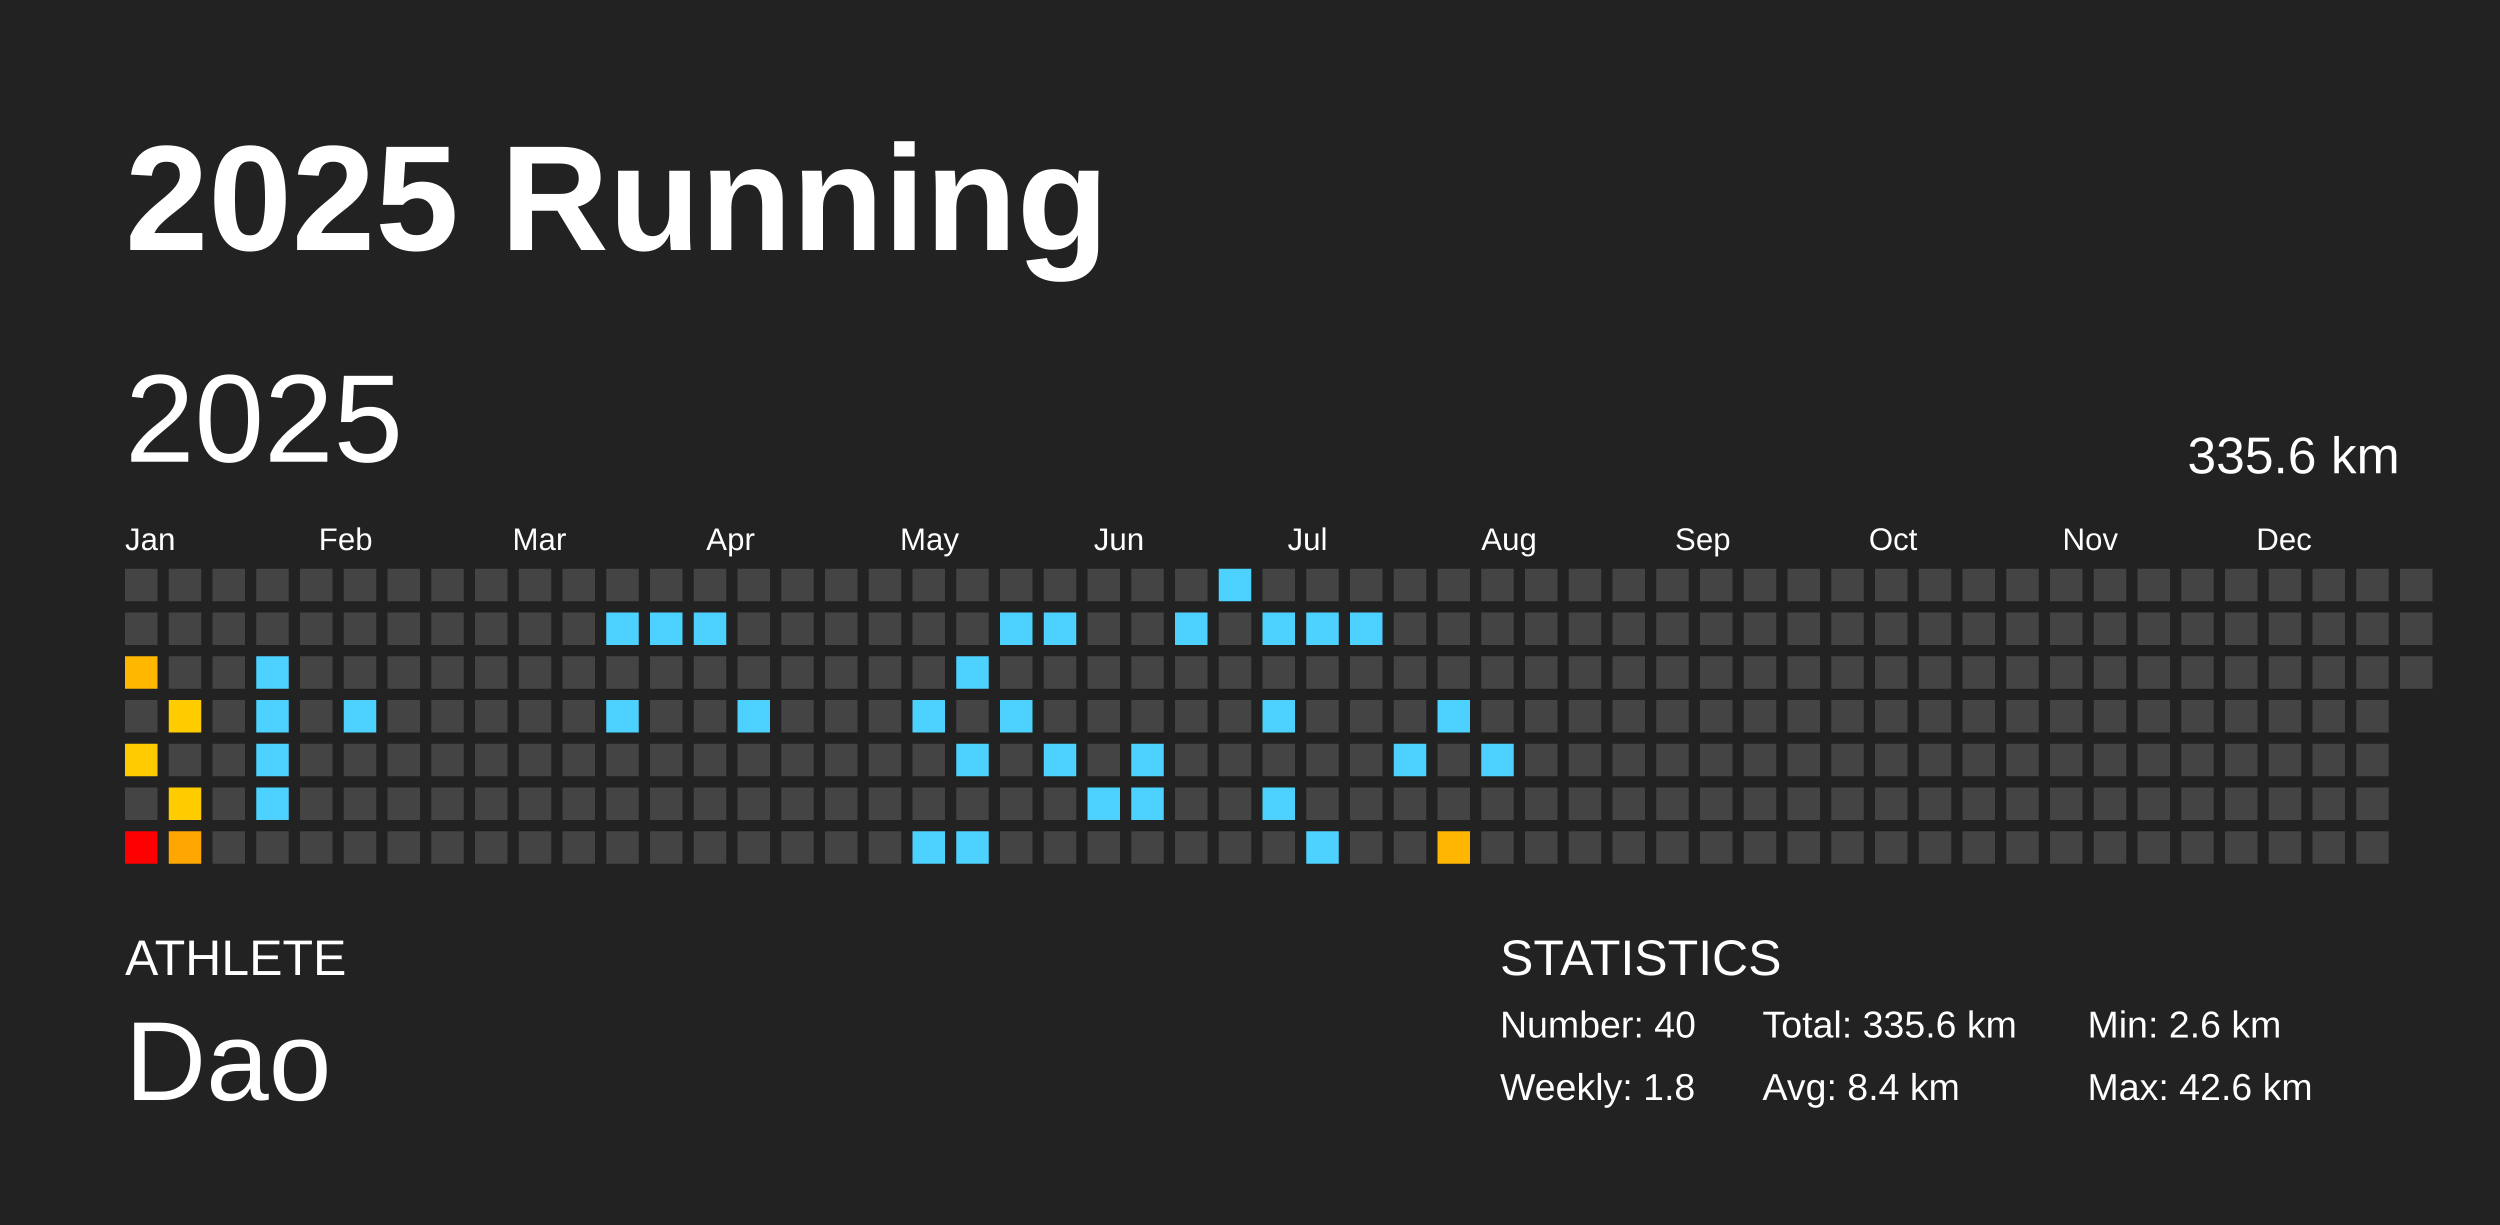
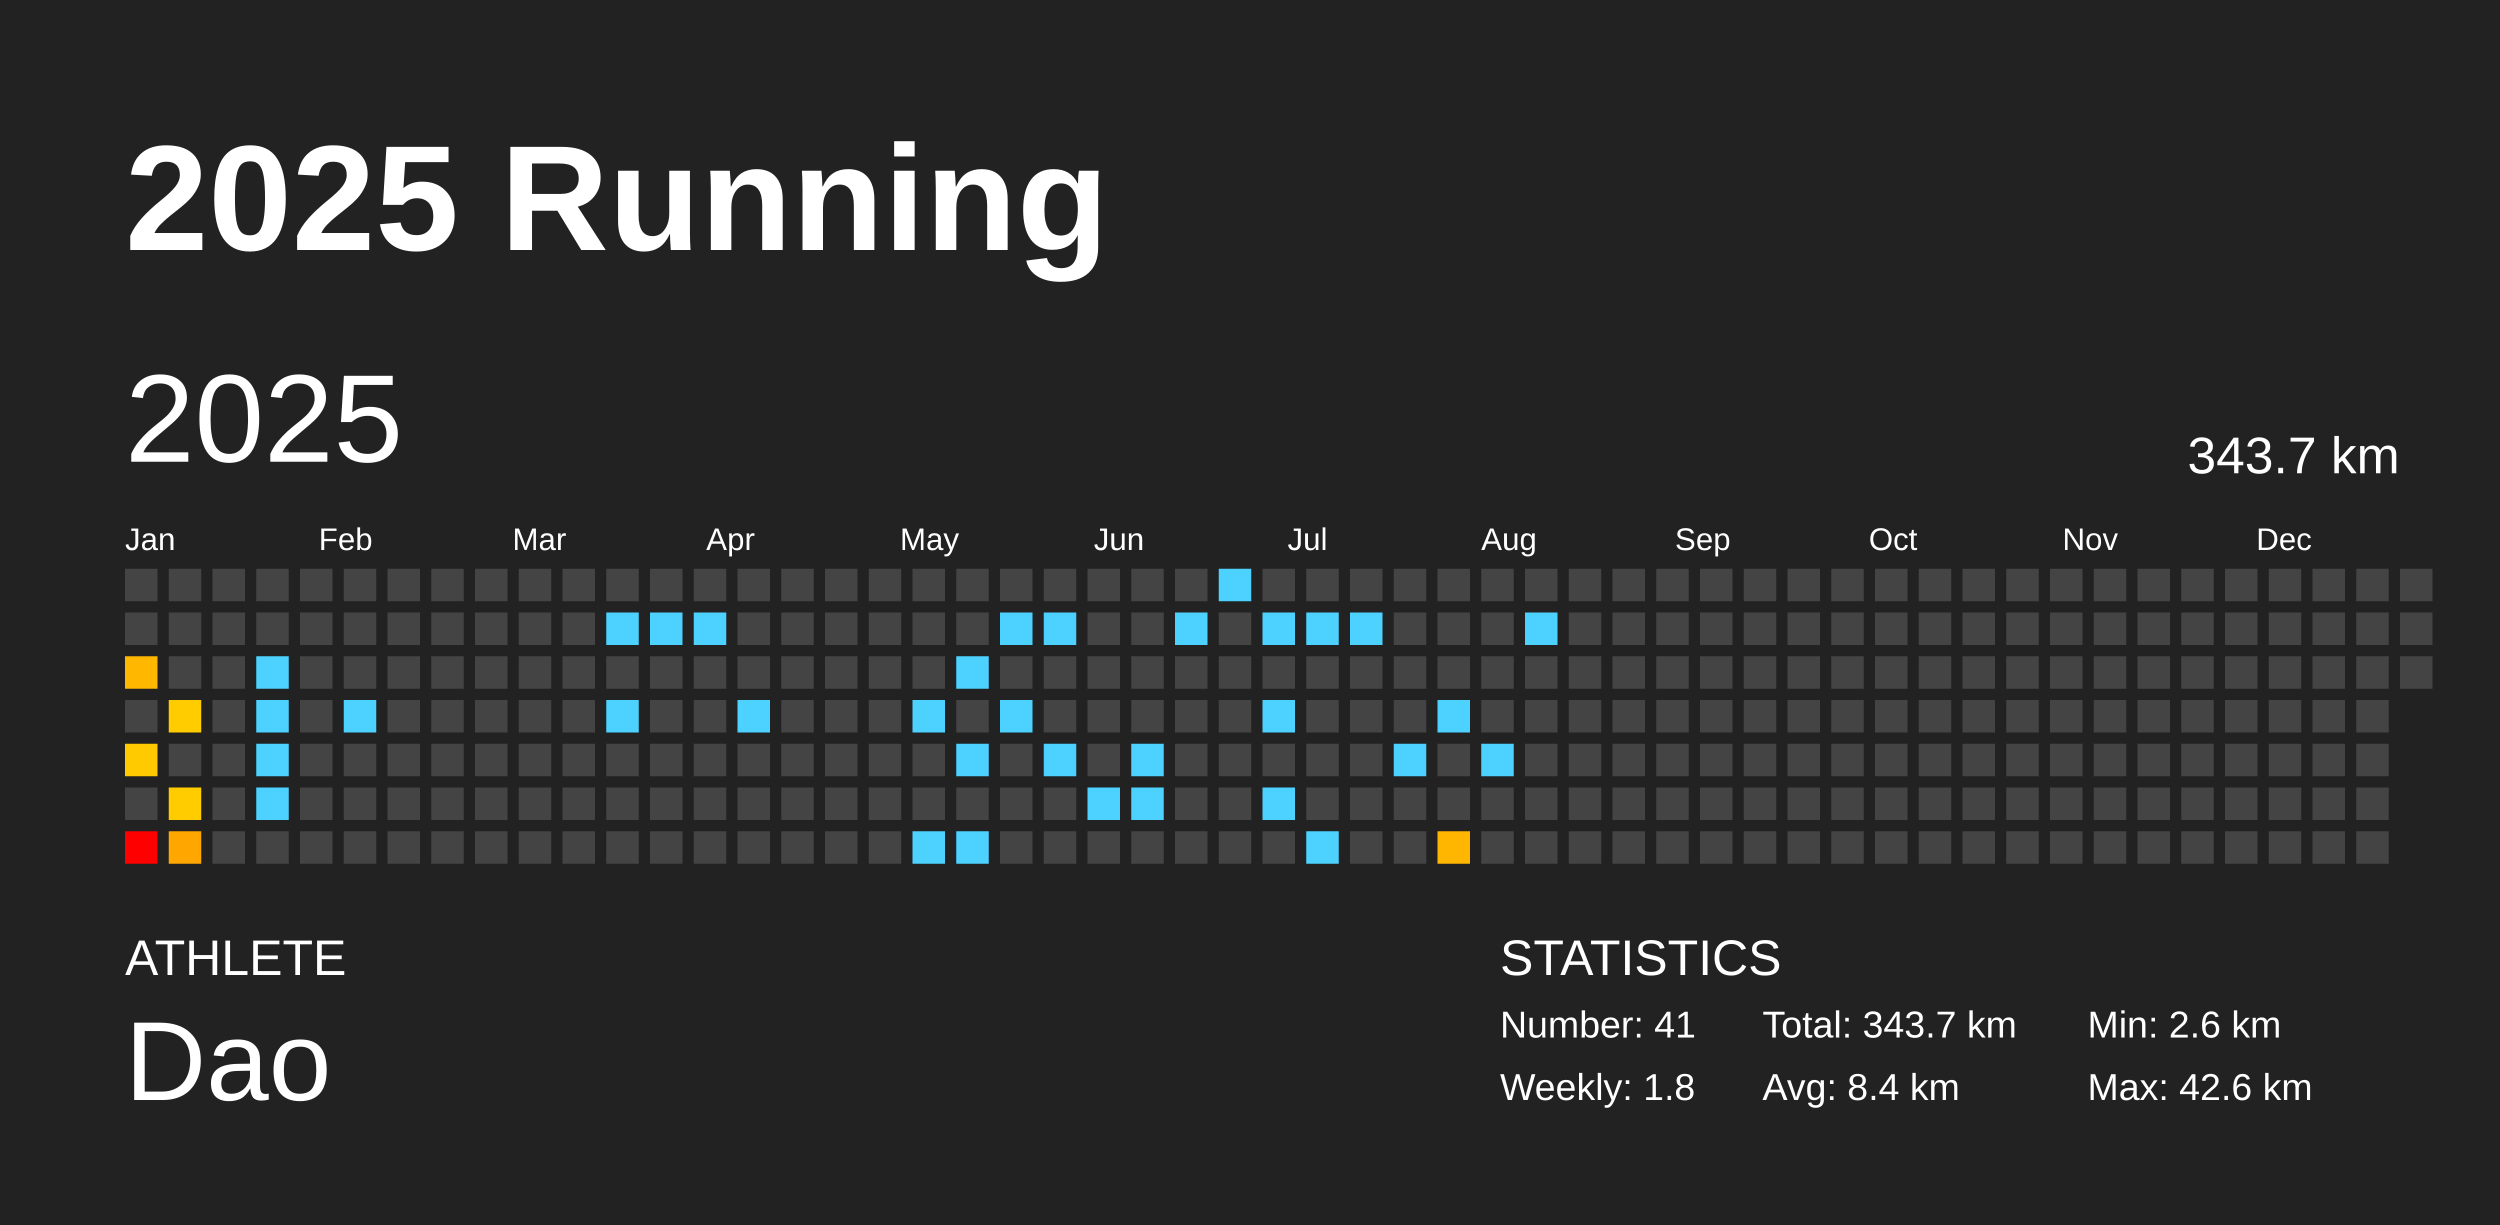
<svg xmlns="http://www.w3.org/2000/svg" baseProfile="full" height="98mm" version="1.1" viewBox="0,0,200,98" width="200mm">
  <defs />
  <rect fill="#222222" height="98" width="200" x="0" y="0" />
  <text fill="#FFFFFF" style="font-size:12px; font-family:Arial; font-weight:bold;" x="10" y="20">2025 Running</text>
  <text fill="#FFFFFF" style="font-size:4px; font-family:Arial" x="10" y="78">ATHLETE</text>
  <text fill="#FFFFFF" style="font-size:9px; font-family:Arial" x="10" y="88">Dao</text>
  <text fill="#FFFFFF" style="font-size:4px; font-family:Arial" x="120" y="78">STATISTICS</text>
-   <text fill="#FFFFFF" style="font-size:3px; font-family:Arial" x="120" y="83">Number: 40</text>
+   <text fill="#FFFFFF" style="font-size:3px; font-family:Arial" x="120" y="83">Number: 41</text>
  <text fill="#FFFFFF" style="font-size:3px; font-family:Arial" x="120" y="88">Weekly: 1.8</text>
-   <text fill="#FFFFFF" style="font-size:3px; font-family:Arial" x="141" y="83">Total: 335.6 km</text>
+   <text fill="#FFFFFF" style="font-size:3px; font-family:Arial" x="141" y="83">Total: 343.7 km</text>
  <text fill="#FFFFFF" style="font-size:3px; font-family:Arial" x="141" y="88">Avg: 8.4 km</text>
  <text fill="#FFFFFF" style="font-size:3px; font-family:Arial" x="167" y="83">Min: 2.6 km</text>
  <text fill="#FFFFFF" style="font-size:3px; font-family:Arial" x="167" y="88">Max: 42.6 km</text>
  <text dominant-baseline="hanging" fill="#FFFFFF" style="font-size:10.0px; font-family:Arial;" x="10" y="30">2025</text>
-   <text dominant-baseline="hanging" fill="#FFFFFF" style="font-size:4.125px; font-family:Arial;" x="175" y="35">335.6 km</text>
+   <text dominant-baseline="hanging" fill="#FFFFFF" style="font-size:4.125px; font-family:Arial;" x="175" y="35">343.7 km</text>
  <text fill="#FFFFFF" style="font-size:2.5px; font-family:Arial" x="10.0" y="44">Jan</text>
  <text fill="#FFFFFF" style="font-size:2.5px; font-family:Arial" x="25.5" y="44">Feb</text>
  <text fill="#FFFFFF" style="font-size:2.5px; font-family:Arial" x="41.0" y="44">Mar</text>
  <text fill="#FFFFFF" style="font-size:2.5px; font-family:Arial" x="56.5" y="44">Apr</text>
  <text fill="#FFFFFF" style="font-size:2.5px; font-family:Arial" x="72.0" y="44">May</text>
  <text fill="#FFFFFF" style="font-size:2.5px; font-family:Arial" x="87.5" y="44">Jun</text>
  <text fill="#FFFFFF" style="font-size:2.5px; font-family:Arial" x="103.0" y="44">Jul</text>
  <text fill="#FFFFFF" style="font-size:2.5px; font-family:Arial" x="118.5" y="44">Aug</text>
  <text fill="#FFFFFF" style="font-size:2.5px; font-family:Arial" x="134.0" y="44">Sep</text>
  <text fill="#FFFFFF" style="font-size:2.5px; font-family:Arial" x="149.5" y="44">Oct</text>
  <text fill="#FFFFFF" style="font-size:2.5px; font-family:Arial" x="165.0" y="44">Nov</text>
  <text fill="#FFFFFF" style="font-size:2.5px; font-family:Arial" x="180.5" y="44">Dec</text>
  <rect fill="#444444" height="2.6" width="2.6" x="10.0" y="45.5" />
  <rect fill="#444444" height="2.6" width="2.6" x="10.0" y="49.0" />
  <rect fill="#ffb700" height="2.6" width="2.6" x="10.0" y="52.5" />
  <rect fill="#444444" height="2.6" width="2.6" x="10.0" y="56.0" />
  <rect fill="#ffcb00" height="2.6" width="2.6" x="10.0" y="59.5" />
  <rect fill="#444444" height="2.6" width="2.6" x="10.0" y="63.0" />
  <rect fill="red" height="2.6" width="2.6" x="10.0" y="66.5" />
  <rect fill="#444444" height="2.6" width="2.6" x="13.5" y="45.5" />
  <rect fill="#444444" height="2.6" width="2.6" x="13.5" y="49.0" />
  <rect fill="#444444" height="2.6" width="2.6" x="13.5" y="52.5" />
  <rect fill="#ffcc00" height="2.6" width="2.6" x="13.5" y="56.0" />
  <rect fill="#444444" height="2.6" width="2.6" x="13.5" y="59.5" />
  <rect fill="#ffcc00" height="2.6" width="2.6" x="13.5" y="63.0" />
  <rect fill="#ffa600" height="2.6" width="2.6" x="13.5" y="66.5" />
  <rect fill="#444444" height="2.6" width="2.6" x="17.0" y="45.5" />
  <rect fill="#444444" height="2.6" width="2.6" x="17.0" y="49.0" />
  <rect fill="#444444" height="2.6" width="2.6" x="17.0" y="52.5" />
  <rect fill="#444444" height="2.6" width="2.6" x="17.0" y="56.0" />
  <rect fill="#444444" height="2.6" width="2.6" x="17.0" y="59.5" />
  <rect fill="#444444" height="2.6" width="2.6" x="17.0" y="63.0" />
  <rect fill="#444444" height="2.6" width="2.6" x="17.0" y="66.5" />
  <rect fill="#444444" height="2.6" width="2.6" x="20.5" y="45.5" />
  <rect fill="#444444" height="2.6" width="2.6" x="20.5" y="49.0" />
  <rect fill="#4dd2ff" height="2.6" width="2.6" x="20.5" y="52.5" />
  <rect fill="#4dd2ff" height="2.6" width="2.6" x="20.5" y="56.0" />
  <rect fill="#4dd2ff" height="2.6" width="2.6" x="20.5" y="59.5" />
  <rect fill="#4dd2ff" height="2.6" width="2.6" x="20.5" y="63.0" />
  <rect fill="#444444" height="2.6" width="2.6" x="20.5" y="66.5" />
  <rect fill="#444444" height="2.6" width="2.6" x="24.0" y="45.5" />
  <rect fill="#444444" height="2.6" width="2.6" x="24.0" y="49.0" />
  <rect fill="#444444" height="2.6" width="2.6" x="24.0" y="52.5" />
  <rect fill="#444444" height="2.6" width="2.6" x="24.0" y="56.0" />
  <rect fill="#444444" height="2.6" width="2.6" x="24.0" y="59.5" />
  <rect fill="#444444" height="2.6" width="2.6" x="24.0" y="63.0" />
  <rect fill="#444444" height="2.6" width="2.6" x="24.0" y="66.5" />
  <rect fill="#444444" height="2.6" width="2.6" x="27.5" y="45.5" />
  <rect fill="#444444" height="2.6" width="2.6" x="27.5" y="49.0" />
  <rect fill="#444444" height="2.6" width="2.6" x="27.5" y="52.5" />
  <rect fill="#4dd2ff" height="2.6" width="2.6" x="27.5" y="56.0" />
  <rect fill="#444444" height="2.6" width="2.6" x="27.5" y="59.5" />
  <rect fill="#444444" height="2.6" width="2.6" x="27.5" y="63.0" />
  <rect fill="#444444" height="2.6" width="2.6" x="27.5" y="66.5" />
  <rect fill="#444444" height="2.6" width="2.6" x="31.0" y="45.5" />
  <rect fill="#444444" height="2.6" width="2.6" x="31.0" y="49.0" />
  <rect fill="#444444" height="2.6" width="2.6" x="31.0" y="52.5" />
  <rect fill="#444444" height="2.6" width="2.6" x="31.0" y="56.0" />
  <rect fill="#444444" height="2.6" width="2.6" x="31.0" y="59.5" />
  <rect fill="#444444" height="2.6" width="2.6" x="31.0" y="63.0" />
  <rect fill="#444444" height="2.6" width="2.6" x="31.0" y="66.5" />
  <rect fill="#444444" height="2.6" width="2.6" x="34.5" y="45.5" />
  <rect fill="#444444" height="2.6" width="2.6" x="34.5" y="49.0" />
  <rect fill="#444444" height="2.6" width="2.6" x="34.5" y="52.5" />
  <rect fill="#444444" height="2.6" width="2.6" x="34.5" y="56.0" />
  <rect fill="#444444" height="2.6" width="2.6" x="34.5" y="59.5" />
  <rect fill="#444444" height="2.6" width="2.6" x="34.5" y="63.0" />
  <rect fill="#444444" height="2.6" width="2.6" x="34.5" y="66.5" />
  <rect fill="#444444" height="2.6" width="2.6" x="38.0" y="45.5" />
  <rect fill="#444444" height="2.6" width="2.6" x="38.0" y="49.0" />
  <rect fill="#444444" height="2.6" width="2.6" x="38.0" y="52.5" />
  <rect fill="#444444" height="2.6" width="2.6" x="38.0" y="56.0" />
  <rect fill="#444444" height="2.6" width="2.6" x="38.0" y="59.5" />
  <rect fill="#444444" height="2.6" width="2.6" x="38.0" y="63.0" />
  <rect fill="#444444" height="2.6" width="2.6" x="38.0" y="66.5" />
  <rect fill="#444444" height="2.6" width="2.6" x="41.5" y="45.5" />
  <rect fill="#444444" height="2.6" width="2.6" x="41.5" y="49.0" />
  <rect fill="#444444" height="2.6" width="2.6" x="41.5" y="52.5" />
  <rect fill="#444444" height="2.6" width="2.6" x="41.5" y="56.0" />
  <rect fill="#444444" height="2.6" width="2.6" x="41.5" y="59.5" />
  <rect fill="#444444" height="2.6" width="2.6" x="41.5" y="63.0" />
  <rect fill="#444444" height="2.6" width="2.6" x="41.5" y="66.5" />
  <rect fill="#444444" height="2.6" width="2.6" x="45.0" y="45.5" />
  <rect fill="#444444" height="2.6" width="2.6" x="45.0" y="49.0" />
  <rect fill="#444444" height="2.6" width="2.6" x="45.0" y="52.5" />
  <rect fill="#444444" height="2.6" width="2.6" x="45.0" y="56.0" />
  <rect fill="#444444" height="2.6" width="2.6" x="45.0" y="59.5" />
  <rect fill="#444444" height="2.6" width="2.6" x="45.0" y="63.0" />
  <rect fill="#444444" height="2.6" width="2.6" x="45.0" y="66.5" />
  <rect fill="#444444" height="2.6" width="2.6" x="48.5" y="45.5" />
  <rect fill="#4dd2ff" height="2.6" width="2.6" x="48.5" y="49.0" />
  <rect fill="#444444" height="2.6" width="2.6" x="48.5" y="52.5" />
  <rect fill="#4dd2ff" height="2.6" width="2.6" x="48.5" y="56.0" />
  <rect fill="#444444" height="2.6" width="2.6" x="48.5" y="59.5" />
  <rect fill="#444444" height="2.6" width="2.6" x="48.5" y="63.0" />
  <rect fill="#444444" height="2.6" width="2.6" x="48.5" y="66.5" />
  <rect fill="#444444" height="2.6" width="2.6" x="52.0" y="45.5" />
  <rect fill="#4dd2ff" height="2.6" width="2.6" x="52.0" y="49.0" />
  <rect fill="#444444" height="2.6" width="2.6" x="52.0" y="52.5" />
  <rect fill="#444444" height="2.6" width="2.6" x="52.0" y="56.0" />
  <rect fill="#444444" height="2.6" width="2.6" x="52.0" y="59.5" />
  <rect fill="#444444" height="2.6" width="2.6" x="52.0" y="63.0" />
  <rect fill="#444444" height="2.6" width="2.6" x="52.0" y="66.5" />
  <rect fill="#444444" height="2.6" width="2.6" x="55.5" y="45.5" />
  <rect fill="#4dd2ff" height="2.6" width="2.6" x="55.5" y="49.0" />
  <rect fill="#444444" height="2.6" width="2.6" x="55.5" y="52.5" />
  <rect fill="#444444" height="2.6" width="2.6" x="55.5" y="56.0" />
  <rect fill="#444444" height="2.6" width="2.6" x="55.5" y="59.5" />
  <rect fill="#444444" height="2.6" width="2.6" x="55.5" y="63.0" />
  <rect fill="#444444" height="2.6" width="2.6" x="55.5" y="66.5" />
  <rect fill="#444444" height="2.6" width="2.6" x="59.0" y="45.5" />
  <rect fill="#444444" height="2.6" width="2.6" x="59.0" y="49.0" />
  <rect fill="#444444" height="2.6" width="2.6" x="59.0" y="52.5" />
  <rect fill="#4dd2ff" height="2.6" width="2.6" x="59.0" y="56.0" />
  <rect fill="#444444" height="2.6" width="2.6" x="59.0" y="59.5" />
  <rect fill="#444444" height="2.6" width="2.6" x="59.0" y="63.0" />
  <rect fill="#444444" height="2.6" width="2.6" x="59.0" y="66.5" />
  <rect fill="#444444" height="2.6" width="2.6" x="62.5" y="45.5" />
  <rect fill="#444444" height="2.6" width="2.6" x="62.5" y="49.0" />
  <rect fill="#444444" height="2.6" width="2.6" x="62.5" y="52.5" />
  <rect fill="#444444" height="2.6" width="2.6" x="62.5" y="56.0" />
  <rect fill="#444444" height="2.6" width="2.6" x="62.5" y="59.5" />
  <rect fill="#444444" height="2.6" width="2.6" x="62.5" y="63.0" />
  <rect fill="#444444" height="2.6" width="2.6" x="62.5" y="66.5" />
  <rect fill="#444444" height="2.6" width="2.6" x="66.0" y="45.5" />
  <rect fill="#444444" height="2.6" width="2.6" x="66.0" y="49.0" />
  <rect fill="#444444" height="2.6" width="2.6" x="66.0" y="52.5" />
  <rect fill="#444444" height="2.6" width="2.6" x="66.0" y="56.0" />
  <rect fill="#444444" height="2.6" width="2.6" x="66.0" y="59.5" />
  <rect fill="#444444" height="2.6" width="2.6" x="66.0" y="63.0" />
  <rect fill="#444444" height="2.6" width="2.6" x="66.0" y="66.5" />
  <rect fill="#444444" height="2.6" width="2.6" x="69.5" y="45.5" />
  <rect fill="#444444" height="2.6" width="2.6" x="69.5" y="49.0" />
  <rect fill="#444444" height="2.6" width="2.6" x="69.5" y="52.5" />
  <rect fill="#444444" height="2.6" width="2.6" x="69.5" y="56.0" />
  <rect fill="#444444" height="2.6" width="2.6" x="69.5" y="59.5" />
  <rect fill="#444444" height="2.6" width="2.6" x="69.5" y="63.0" />
  <rect fill="#444444" height="2.6" width="2.6" x="69.5" y="66.5" />
  <rect fill="#444444" height="2.6" width="2.6" x="73.0" y="45.5" />
  <rect fill="#444444" height="2.6" width="2.6" x="73.0" y="49.0" />
  <rect fill="#444444" height="2.6" width="2.6" x="73.0" y="52.5" />
  <rect fill="#4dd2ff" height="2.6" width="2.6" x="73.0" y="56.0" />
  <rect fill="#444444" height="2.6" width="2.6" x="73.0" y="59.5" />
  <rect fill="#444444" height="2.6" width="2.6" x="73.0" y="63.0" />
  <rect fill="#4dd2ff" height="2.6" width="2.6" x="73.0" y="66.5" />
  <rect fill="#444444" height="2.6" width="2.6" x="76.5" y="45.5" />
  <rect fill="#444444" height="2.6" width="2.6" x="76.5" y="49.0" />
  <rect fill="#4dd2ff" height="2.6" width="2.6" x="76.5" y="52.5" />
  <rect fill="#444444" height="2.6" width="2.6" x="76.5" y="56.0" />
  <rect fill="#4dd2ff" height="2.6" width="2.6" x="76.5" y="59.5" />
  <rect fill="#444444" height="2.6" width="2.6" x="76.5" y="63.0" />
  <rect fill="#4dd2ff" height="2.6" width="2.6" x="76.5" y="66.5" />
  <rect fill="#444444" height="2.6" width="2.6" x="80.0" y="45.5" />
  <rect fill="#4dd2ff" height="2.6" width="2.6" x="80.0" y="49.0" />
  <rect fill="#444444" height="2.6" width="2.6" x="80.0" y="52.5" />
  <rect fill="#4dd2ff" height="2.6" width="2.6" x="80.0" y="56.0" />
  <rect fill="#444444" height="2.6" width="2.6" x="80.0" y="59.5" />
  <rect fill="#444444" height="2.6" width="2.6" x="80.0" y="63.0" />
  <rect fill="#444444" height="2.6" width="2.6" x="80.0" y="66.5" />
  <rect fill="#444444" height="2.6" width="2.6" x="83.5" y="45.5" />
  <rect fill="#4dd2ff" height="2.6" width="2.6" x="83.5" y="49.0" />
  <rect fill="#444444" height="2.6" width="2.6" x="83.5" y="52.5" />
  <rect fill="#444444" height="2.6" width="2.6" x="83.5" y="56.0" />
  <rect fill="#4dd2ff" height="2.6" width="2.6" x="83.5" y="59.5" />
  <rect fill="#444444" height="2.6" width="2.6" x="83.5" y="63.0" />
  <rect fill="#444444" height="2.6" width="2.6" x="83.5" y="66.5" />
  <rect fill="#444444" height="2.6" width="2.6" x="87.0" y="45.5" />
  <rect fill="#444444" height="2.6" width="2.6" x="87.0" y="49.0" />
  <rect fill="#444444" height="2.6" width="2.6" x="87.0" y="52.5" />
  <rect fill="#444444" height="2.6" width="2.6" x="87.0" y="56.0" />
  <rect fill="#444444" height="2.6" width="2.6" x="87.0" y="59.5" />
  <rect fill="#4dd2ff" height="2.6" width="2.6" x="87.0" y="63.0" />
  <rect fill="#444444" height="2.6" width="2.6" x="87.0" y="66.5" />
  <rect fill="#444444" height="2.6" width="2.6" x="90.5" y="45.5" />
  <rect fill="#444444" height="2.6" width="2.6" x="90.5" y="49.0" />
  <rect fill="#444444" height="2.6" width="2.6" x="90.5" y="52.5" />
  <rect fill="#444444" height="2.6" width="2.6" x="90.5" y="56.0" />
  <rect fill="#4dd2ff" height="2.6" width="2.6" x="90.5" y="59.5" />
  <rect fill="#4dd2ff" height="2.6" width="2.6" x="90.5" y="63.0" />
  <rect fill="#444444" height="2.6" width="2.6" x="90.5" y="66.5" />
  <rect fill="#444444" height="2.6" width="2.6" x="94.0" y="45.5" />
  <rect fill="#4dd2ff" height="2.6" width="2.6" x="94.0" y="49.0" />
  <rect fill="#444444" height="2.6" width="2.6" x="94.0" y="52.5" />
  <rect fill="#444444" height="2.6" width="2.6" x="94.0" y="56.0" />
  <rect fill="#444444" height="2.6" width="2.6" x="94.0" y="59.5" />
  <rect fill="#444444" height="2.6" width="2.6" x="94.0" y="63.0" />
  <rect fill="#444444" height="2.6" width="2.6" x="94.0" y="66.5" />
  <rect fill="#4dd2ff" height="2.6" width="2.6" x="97.5" y="45.5" />
  <rect fill="#444444" height="2.6" width="2.6" x="97.5" y="49.0" />
  <rect fill="#444444" height="2.6" width="2.6" x="97.5" y="52.5" />
  <rect fill="#444444" height="2.6" width="2.6" x="97.5" y="56.0" />
  <rect fill="#444444" height="2.6" width="2.6" x="97.5" y="59.5" />
  <rect fill="#444444" height="2.6" width="2.6" x="97.5" y="63.0" />
  <rect fill="#444444" height="2.6" width="2.6" x="97.5" y="66.5" />
  <rect fill="#444444" height="2.6" width="2.6" x="101.0" y="45.5" />
  <rect fill="#4dd2ff" height="2.6" width="2.6" x="101.0" y="49.0" />
  <rect fill="#444444" height="2.6" width="2.6" x="101.0" y="52.5" />
  <rect fill="#4dd2ff" height="2.6" width="2.6" x="101.0" y="56.0" />
  <rect fill="#444444" height="2.6" width="2.6" x="101.0" y="59.5" />
  <rect fill="#4dd2ff" height="2.6" width="2.6" x="101.0" y="63.0" />
  <rect fill="#444444" height="2.6" width="2.6" x="101.0" y="66.5" />
  <rect fill="#444444" height="2.6" width="2.6" x="104.5" y="45.5" />
  <rect fill="#4dd2ff" height="2.6" width="2.6" x="104.5" y="49.0" />
  <rect fill="#444444" height="2.6" width="2.6" x="104.5" y="52.5" />
  <rect fill="#444444" height="2.6" width="2.6" x="104.5" y="56.0" />
  <rect fill="#444444" height="2.6" width="2.6" x="104.5" y="59.5" />
  <rect fill="#444444" height="2.6" width="2.6" x="104.5" y="63.0" />
  <rect fill="#4dd2ff" height="2.6" width="2.6" x="104.5" y="66.5" />
  <rect fill="#444444" height="2.6" width="2.6" x="108.0" y="45.5" />
  <rect fill="#4dd2ff" height="2.6" width="2.6" x="108.0" y="49.0" />
  <rect fill="#444444" height="2.6" width="2.6" x="108.0" y="52.5" />
  <rect fill="#444444" height="2.6" width="2.6" x="108.0" y="56.0" />
  <rect fill="#444444" height="2.6" width="2.6" x="108.0" y="59.5" />
  <rect fill="#444444" height="2.6" width="2.6" x="108.0" y="63.0" />
  <rect fill="#444444" height="2.6" width="2.6" x="108.0" y="66.5" />
  <rect fill="#444444" height="2.6" width="2.6" x="111.5" y="45.5" />
  <rect fill="#444444" height="2.6" width="2.6" x="111.5" y="49.0" />
  <rect fill="#444444" height="2.6" width="2.6" x="111.5" y="52.5" />
  <rect fill="#444444" height="2.6" width="2.6" x="111.5" y="56.0" />
  <rect fill="#4dd2ff" height="2.6" width="2.6" x="111.5" y="59.5" />
  <rect fill="#444444" height="2.6" width="2.6" x="111.5" y="63.0" />
  <rect fill="#444444" height="2.6" width="2.6" x="111.5" y="66.5" />
  <rect fill="#444444" height="2.6" width="2.6" x="115.0" y="45.5" />
  <rect fill="#444444" height="2.6" width="2.6" x="115.0" y="49.0" />
  <rect fill="#444444" height="2.6" width="2.6" x="115.0" y="52.5" />
  <rect fill="#4dd2ff" height="2.6" width="2.6" x="115.0" y="56.0" />
  <rect fill="#444444" height="2.6" width="2.6" x="115.0" y="59.5" />
  <rect fill="#444444" height="2.6" width="2.6" x="115.0" y="63.0" />
  <rect fill="#ffb600" height="2.6" width="2.6" x="115.0" y="66.5" />
  <rect fill="#444444" height="2.6" width="2.6" x="118.5" y="45.5" />
  <rect fill="#444444" height="2.6" width="2.6" x="118.5" y="49.0" />
  <rect fill="#444444" height="2.6" width="2.6" x="118.5" y="52.5" />
  <rect fill="#444444" height="2.6" width="2.6" x="118.5" y="56.0" />
  <rect fill="#4dd2ff" height="2.6" width="2.6" x="118.5" y="59.5" />
  <rect fill="#444444" height="2.6" width="2.6" x="118.5" y="63.0" />
  <rect fill="#444444" height="2.6" width="2.6" x="118.5" y="66.5" />
  <rect fill="#444444" height="2.6" width="2.6" x="122.0" y="45.5" />
-   <rect fill="#444444" height="2.6" width="2.6" x="122.0" y="49.0" />
+   <rect fill="#4dd2ff" height="2.6" width="2.6" x="122.0" y="49.0" />
  <rect fill="#444444" height="2.6" width="2.6" x="122.0" y="52.5" />
  <rect fill="#444444" height="2.6" width="2.6" x="122.0" y="56.0" />
  <rect fill="#444444" height="2.6" width="2.6" x="122.0" y="59.5" />
  <rect fill="#444444" height="2.6" width="2.6" x="122.0" y="63.0" />
  <rect fill="#444444" height="2.6" width="2.6" x="122.0" y="66.5" />
  <rect fill="#444444" height="2.6" width="2.6" x="125.5" y="45.5" />
  <rect fill="#444444" height="2.6" width="2.6" x="125.5" y="49.0" />
  <rect fill="#444444" height="2.6" width="2.6" x="125.5" y="52.5" />
  <rect fill="#444444" height="2.6" width="2.6" x="125.5" y="56.0" />
  <rect fill="#444444" height="2.6" width="2.6" x="125.5" y="59.5" />
  <rect fill="#444444" height="2.6" width="2.6" x="125.5" y="63.0" />
  <rect fill="#444444" height="2.6" width="2.6" x="125.5" y="66.5" />
  <rect fill="#444444" height="2.6" width="2.6" x="129.0" y="45.5" />
  <rect fill="#444444" height="2.6" width="2.6" x="129.0" y="49.0" />
  <rect fill="#444444" height="2.6" width="2.6" x="129.0" y="52.5" />
  <rect fill="#444444" height="2.6" width="2.6" x="129.0" y="56.0" />
  <rect fill="#444444" height="2.6" width="2.6" x="129.0" y="59.5" />
  <rect fill="#444444" height="2.6" width="2.6" x="129.0" y="63.0" />
  <rect fill="#444444" height="2.6" width="2.6" x="129.0" y="66.5" />
  <rect fill="#444444" height="2.6" width="2.6" x="132.5" y="45.5" />
  <rect fill="#444444" height="2.6" width="2.6" x="132.5" y="49.0" />
  <rect fill="#444444" height="2.6" width="2.6" x="132.5" y="52.5" />
  <rect fill="#444444" height="2.6" width="2.6" x="132.5" y="56.0" />
  <rect fill="#444444" height="2.6" width="2.6" x="132.5" y="59.5" />
  <rect fill="#444444" height="2.6" width="2.6" x="132.5" y="63.0" />
  <rect fill="#444444" height="2.6" width="2.6" x="132.5" y="66.5" />
  <rect fill="#444444" height="2.6" width="2.6" x="136.0" y="45.5" />
  <rect fill="#444444" height="2.6" width="2.6" x="136.0" y="49.0" />
  <rect fill="#444444" height="2.6" width="2.6" x="136.0" y="52.5" />
  <rect fill="#444444" height="2.6" width="2.6" x="136.0" y="56.0" />
  <rect fill="#444444" height="2.6" width="2.6" x="136.0" y="59.5" />
  <rect fill="#444444" height="2.6" width="2.6" x="136.0" y="63.0" />
  <rect fill="#444444" height="2.6" width="2.6" x="136.0" y="66.5" />
  <rect fill="#444444" height="2.6" width="2.6" x="139.5" y="45.5" />
  <rect fill="#444444" height="2.6" width="2.6" x="139.5" y="49.0" />
  <rect fill="#444444" height="2.6" width="2.6" x="139.5" y="52.5" />
  <rect fill="#444444" height="2.6" width="2.6" x="139.5" y="56.0" />
  <rect fill="#444444" height="2.6" width="2.6" x="139.5" y="59.5" />
  <rect fill="#444444" height="2.6" width="2.6" x="139.5" y="63.0" />
  <rect fill="#444444" height="2.6" width="2.6" x="139.5" y="66.5" />
  <rect fill="#444444" height="2.6" width="2.6" x="143.0" y="45.5" />
  <rect fill="#444444" height="2.6" width="2.6" x="143.0" y="49.0" />
  <rect fill="#444444" height="2.6" width="2.6" x="143.0" y="52.5" />
  <rect fill="#444444" height="2.6" width="2.6" x="143.0" y="56.0" />
  <rect fill="#444444" height="2.6" width="2.6" x="143.0" y="59.5" />
  <rect fill="#444444" height="2.6" width="2.6" x="143.0" y="63.0" />
  <rect fill="#444444" height="2.6" width="2.6" x="143.0" y="66.5" />
  <rect fill="#444444" height="2.6" width="2.6" x="146.5" y="45.5" />
  <rect fill="#444444" height="2.6" width="2.6" x="146.5" y="49.0" />
  <rect fill="#444444" height="2.6" width="2.6" x="146.5" y="52.5" />
  <rect fill="#444444" height="2.6" width="2.6" x="146.5" y="56.0" />
  <rect fill="#444444" height="2.6" width="2.6" x="146.5" y="59.5" />
  <rect fill="#444444" height="2.6" width="2.6" x="146.5" y="63.0" />
  <rect fill="#444444" height="2.6" width="2.6" x="146.5" y="66.5" />
  <rect fill="#444444" height="2.6" width="2.6" x="150.0" y="45.5" />
  <rect fill="#444444" height="2.6" width="2.6" x="150.0" y="49.0" />
  <rect fill="#444444" height="2.6" width="2.6" x="150.0" y="52.5" />
  <rect fill="#444444" height="2.6" width="2.6" x="150.0" y="56.0" />
  <rect fill="#444444" height="2.6" width="2.6" x="150.0" y="59.5" />
  <rect fill="#444444" height="2.6" width="2.6" x="150.0" y="63.0" />
  <rect fill="#444444" height="2.6" width="2.6" x="150.0" y="66.5" />
  <rect fill="#444444" height="2.6" width="2.6" x="153.5" y="45.5" />
  <rect fill="#444444" height="2.6" width="2.6" x="153.5" y="49.0" />
  <rect fill="#444444" height="2.6" width="2.6" x="153.5" y="52.5" />
  <rect fill="#444444" height="2.6" width="2.6" x="153.5" y="56.0" />
  <rect fill="#444444" height="2.6" width="2.6" x="153.5" y="59.5" />
  <rect fill="#444444" height="2.6" width="2.6" x="153.5" y="63.0" />
  <rect fill="#444444" height="2.6" width="2.6" x="153.5" y="66.5" />
  <rect fill="#444444" height="2.6" width="2.6" x="157.0" y="45.5" />
  <rect fill="#444444" height="2.6" width="2.6" x="157.0" y="49.0" />
  <rect fill="#444444" height="2.6" width="2.6" x="157.0" y="52.5" />
  <rect fill="#444444" height="2.6" width="2.6" x="157.0" y="56.0" />
  <rect fill="#444444" height="2.6" width="2.6" x="157.0" y="59.5" />
  <rect fill="#444444" height="2.6" width="2.6" x="157.0" y="63.0" />
  <rect fill="#444444" height="2.6" width="2.6" x="157.0" y="66.5" />
  <rect fill="#444444" height="2.6" width="2.6" x="160.5" y="45.5" />
  <rect fill="#444444" height="2.6" width="2.6" x="160.5" y="49.0" />
  <rect fill="#444444" height="2.6" width="2.6" x="160.5" y="52.5" />
  <rect fill="#444444" height="2.6" width="2.6" x="160.5" y="56.0" />
  <rect fill="#444444" height="2.6" width="2.6" x="160.5" y="59.5" />
  <rect fill="#444444" height="2.6" width="2.6" x="160.5" y="63.0" />
  <rect fill="#444444" height="2.6" width="2.6" x="160.5" y="66.5" />
  <rect fill="#444444" height="2.6" width="2.6" x="164.0" y="45.5" />
  <rect fill="#444444" height="2.6" width="2.6" x="164.0" y="49.0" />
  <rect fill="#444444" height="2.6" width="2.6" x="164.0" y="52.5" />
  <rect fill="#444444" height="2.6" width="2.6" x="164.0" y="56.0" />
  <rect fill="#444444" height="2.6" width="2.6" x="164.0" y="59.5" />
  <rect fill="#444444" height="2.6" width="2.6" x="164.0" y="63.0" />
  <rect fill="#444444" height="2.6" width="2.6" x="164.0" y="66.5" />
  <rect fill="#444444" height="2.6" width="2.6" x="167.5" y="45.5" />
  <rect fill="#444444" height="2.6" width="2.6" x="167.5" y="49.0" />
  <rect fill="#444444" height="2.6" width="2.6" x="167.5" y="52.5" />
  <rect fill="#444444" height="2.6" width="2.6" x="167.5" y="56.0" />
  <rect fill="#444444" height="2.6" width="2.6" x="167.5" y="59.5" />
  <rect fill="#444444" height="2.6" width="2.6" x="167.5" y="63.0" />
  <rect fill="#444444" height="2.6" width="2.6" x="167.5" y="66.5" />
  <rect fill="#444444" height="2.6" width="2.6" x="171.0" y="45.5" />
  <rect fill="#444444" height="2.6" width="2.6" x="171.0" y="49.0" />
  <rect fill="#444444" height="2.6" width="2.6" x="171.0" y="52.5" />
  <rect fill="#444444" height="2.6" width="2.6" x="171.0" y="56.0" />
  <rect fill="#444444" height="2.6" width="2.6" x="171.0" y="59.5" />
  <rect fill="#444444" height="2.6" width="2.6" x="171.0" y="63.0" />
  <rect fill="#444444" height="2.6" width="2.6" x="171.0" y="66.5" />
  <rect fill="#444444" height="2.6" width="2.6" x="174.5" y="45.5" />
  <rect fill="#444444" height="2.6" width="2.6" x="174.5" y="49.0" />
  <rect fill="#444444" height="2.6" width="2.6" x="174.5" y="52.5" />
  <rect fill="#444444" height="2.6" width="2.6" x="174.5" y="56.0" />
  <rect fill="#444444" height="2.6" width="2.6" x="174.5" y="59.5" />
  <rect fill="#444444" height="2.6" width="2.6" x="174.5" y="63.0" />
  <rect fill="#444444" height="2.6" width="2.6" x="174.5" y="66.5" />
  <rect fill="#444444" height="2.6" width="2.6" x="178.0" y="45.5" />
  <rect fill="#444444" height="2.6" width="2.6" x="178.0" y="49.0" />
  <rect fill="#444444" height="2.6" width="2.6" x="178.0" y="52.5" />
  <rect fill="#444444" height="2.6" width="2.6" x="178.0" y="56.0" />
  <rect fill="#444444" height="2.6" width="2.6" x="178.0" y="59.5" />
  <rect fill="#444444" height="2.6" width="2.6" x="178.0" y="63.0" />
  <rect fill="#444444" height="2.6" width="2.6" x="178.0" y="66.5" />
  <rect fill="#444444" height="2.6" width="2.6" x="181.5" y="45.5" />
  <rect fill="#444444" height="2.6" width="2.6" x="181.5" y="49.0" />
  <rect fill="#444444" height="2.6" width="2.6" x="181.5" y="52.5" />
  <rect fill="#444444" height="2.6" width="2.6" x="181.5" y="56.0" />
  <rect fill="#444444" height="2.6" width="2.6" x="181.5" y="59.5" />
  <rect fill="#444444" height="2.6" width="2.6" x="181.5" y="63.0" />
  <rect fill="#444444" height="2.6" width="2.6" x="181.5" y="66.5" />
  <rect fill="#444444" height="2.6" width="2.6" x="185.0" y="45.5" />
  <rect fill="#444444" height="2.6" width="2.6" x="185.0" y="49.0" />
  <rect fill="#444444" height="2.6" width="2.6" x="185.0" y="52.5" />
  <rect fill="#444444" height="2.6" width="2.6" x="185.0" y="56.0" />
  <rect fill="#444444" height="2.6" width="2.6" x="185.0" y="59.5" />
  <rect fill="#444444" height="2.6" width="2.6" x="185.0" y="63.0" />
  <rect fill="#444444" height="2.6" width="2.6" x="185.0" y="66.5" />
  <rect fill="#444444" height="2.6" width="2.6" x="188.5" y="45.5" />
  <rect fill="#444444" height="2.6" width="2.6" x="188.5" y="49.0" />
  <rect fill="#444444" height="2.6" width="2.6" x="188.5" y="52.5" />
  <rect fill="#444444" height="2.6" width="2.6" x="188.5" y="56.0" />
  <rect fill="#444444" height="2.6" width="2.6" x="188.5" y="59.5" />
  <rect fill="#444444" height="2.6" width="2.6" x="188.5" y="63.0" />
  <rect fill="#444444" height="2.6" width="2.6" x="188.5" y="66.5" />
  <rect fill="#444444" height="2.6" width="2.6" x="192.0" y="45.5" />
  <rect fill="#444444" height="2.6" width="2.6" x="192.0" y="49.0" />
  <rect fill="#444444" height="2.6" width="2.6" x="192.0" y="52.5" />
</svg>
